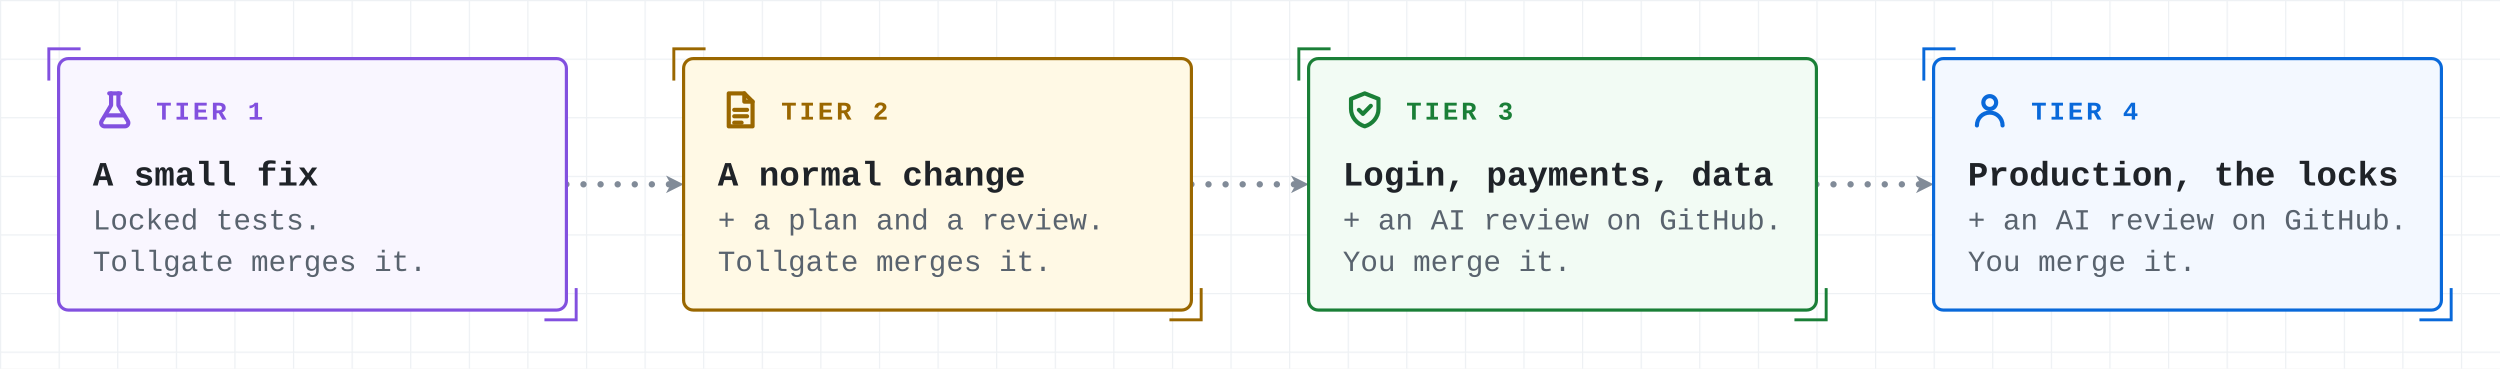
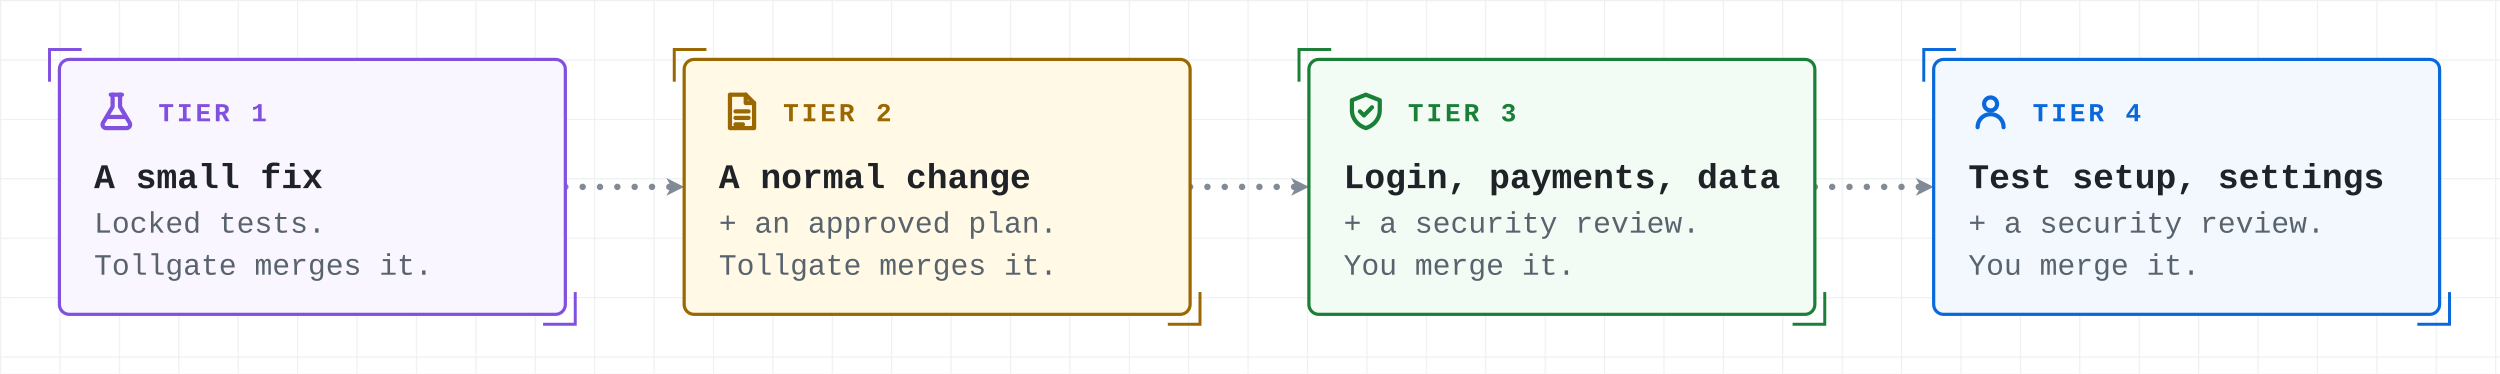
- <svg xmlns="http://www.w3.org/2000/svg" viewBox="-24 -24 1024 151" width="1024" height="151" role="img" aria-labelledby="title desc" font-family="ui-monospace, SFMono-Regular, 'JetBrains Mono', 'Cascadia Mono', Menlo, Consolas, 'Liberation Mono', monospace">
+ <svg xmlns="http://www.w3.org/2000/svg" viewBox="-24 -24 1010 151" width="1010" height="151" role="img" aria-labelledby="title desc" font-family="ui-monospace, SFMono-Regular, 'JetBrains Mono', 'Cascadia Mono', Menlo, Consolas, 'Liberation Mono', monospace">
  <defs>
    <marker id="arrow-plain" viewBox="0 0 10 10" refX="9" refY="5" markerWidth="9" markerHeight="9" markerUnits="userSpaceOnUse" orient="auto-start-reverse">
      <path d="M1,1 L9,5 L1,9 L3.2,5 z" fill="#818b98" />
    </marker>
    <marker id="arrow-fail" viewBox="0 0 10 10" refX="9" refY="5" markerWidth="9" markerHeight="9" markerUnits="userSpaceOnUse" orient="auto-start-reverse">
      <path d="M1,1 L9,5 L1,9 L3.2,5 z" fill="#cf222e" />
    </marker>
    <marker id="arrow-pass" viewBox="0 0 10 10" refX="9" refY="5" markerWidth="9" markerHeight="9" markerUnits="userSpaceOnUse" orient="auto-start-reverse">
      <path d="M1,1 L9,5 L1,9 L3.2,5 z" fill="#1a7f37" />
    </marker>
    <pattern id="grid" x="-24" y="-24" width="24" height="24" patternUnits="userSpaceOnUse">
      <path d="M24 0H0V24" fill="none" stroke="#eef1f4" stroke-width="1" />
    </pattern>
  </defs>
  <style>.main{stroke-width:2.6;stroke-dasharray:0 7;animation:flow 0.8s linear infinite}.side{stroke-width:1.6;stroke-dasharray:6 5;animation:side 1.6s linear infinite}@keyframes flow{to{stroke-dashoffset:-7}}@keyframes side{to{stroke-dashoffset:-11}}@media (prefers-reduced-motion:reduce){.main,.side{animation:none}.ticket{display:none}}</style>
-   <rect x="-24" y="-24" width="1024" height="151" fill="#ffffff" />
-   <rect x="-24" y="-24" width="1024" height="151" fill="url(#grid)" />
-   <path class="main" d="M208.0,51.5 L256.0,51.5" fill="none" stroke="#818b98" stroke-linecap="round" stroke-linejoin="round" marker-end="url(#arrow-plain)" />
-   <path class="main" d="M464.0,51.5 L512.0,51.5" fill="none" stroke="#818b98" stroke-linecap="round" stroke-linejoin="round" marker-end="url(#arrow-plain)" />
-   <path class="main" d="M720.0,51.5 L768.0,51.5" fill="none" stroke="#818b98" stroke-linecap="round" stroke-linejoin="round" marker-end="url(#arrow-plain)" />
-   <rect x="0.0" y="0.0" width="208.0" height="103.0" rx="4" fill="#f9f6ff" stroke="#8250df" stroke-width="1.3" stroke-linejoin="round" />
+   <rect x="-24" y="-24" width="1010" height="151" fill="#ffffff" />
+   <rect x="-24" y="-24" width="1010" height="151" fill="url(#grid)" />
+   <path class="main" d="M204.4,51.5 L252.4,51.5" fill="none" stroke="#818b98" stroke-linecap="round" stroke-linejoin="round" marker-end="url(#arrow-plain)" />
+   <path class="main" d="M456.8,51.5 L504.8,51.5" fill="none" stroke="#818b98" stroke-linecap="round" stroke-linejoin="round" marker-end="url(#arrow-plain)" />
+   <path class="main" d="M709.2,51.5 L757.2,51.5" fill="none" stroke="#818b98" stroke-linecap="round" stroke-linejoin="round" marker-end="url(#arrow-plain)" />
+   <rect x="0.0" y="0.0" width="204.4" height="103.0" rx="4" fill="#f9f6ff" stroke="#8250df" stroke-width="1.3" stroke-linejoin="round" />
  <path d="M9.0,-4.0 H-4.0 V9.0" fill="none" stroke="#8250df" stroke-width="1.2" />
-   <path d="M199.0,107.0 H212.0 V94.0" fill="none" stroke="#8250df" stroke-width="1.2" />
+   <path d="M195.4,107.0 H208.4 V94.0" fill="none" stroke="#8250df" stroke-width="1.2" />
  <g transform="translate(14.0,12.0) scale(0.75)" fill="none" stroke="#8250df" stroke-width="2.27" stroke-linecap="round" stroke-linejoin="round">
    <path d="M9 3h6" />
    <path d="M10 3v6.5l-5.2 8.7A1.9 1.9 0 0 0 6.4 21h11.2a1.9 1.9 0 0 0 1.6-2.8L14 9.5V3" />
    <path d="M7.4 15h9.2" />
  </g>
  <text x="40.0" y="25.0" font-size="10.5" font-weight="700" letter-spacing="1.2" fill="#8250df">TIER 1</text>
  <text x="14.0" y="52.0" font-size="14" font-weight="700" fill="#1f2328">A small fix</text>
  <text x="14.0" y="70.0" font-size="12" fill="#59636e">Locked tests.</text>
  <text x="14.0" y="87.0" font-size="12" fill="#59636e">Tollgate merges it.</text>
-   <rect x="256.0" y="0.0" width="208.0" height="103.0" rx="4" fill="#fff9e5" stroke="#9a6700" stroke-width="1.3" stroke-linejoin="round" />
-   <path d="M265.0,-4.0 H252.0 V9.0" fill="none" stroke="#9a6700" stroke-width="1.2" />
-   <path d="M455.0,107.0 H468.0 V94.0" fill="none" stroke="#9a6700" stroke-width="1.2" />
-   <g transform="translate(270.0,12.0) scale(0.75)" fill="none" stroke="#9a6700" stroke-width="2.27" stroke-linecap="round" stroke-linejoin="round">
+   <rect x="252.4" y="0.0" width="204.4" height="103.0" rx="4" fill="#fff9e5" stroke="#9a6700" stroke-width="1.3" stroke-linejoin="round" />
+   <path d="M261.4,-4.0 H248.4 V9.0" fill="none" stroke="#9a6700" stroke-width="1.2" />
+   <path d="M447.8,107.0 H460.8 V94.0" fill="none" stroke="#9a6700" stroke-width="1.2" />
+   <g transform="translate(266.4,12.0) scale(0.75)" fill="none" stroke="#9a6700" stroke-width="2.27" stroke-linecap="round" stroke-linejoin="round">
    <path d="M6 3h8.5L19 7.5V21H6z" />
    <path d="M14.5 3v4.5H19" />
    <path d="M9 12h7M9 15.5h7M9 19h4" />
  </g>
-   <text x="296.0" y="25.0" font-size="10.5" font-weight="700" letter-spacing="1.2" fill="#9a6700">TIER 2</text>
-   <text x="270.0" y="52.0" font-size="14" font-weight="700" fill="#1f2328">A normal change</text>
-   <text x="270.0" y="70.0" font-size="12" fill="#59636e">+ a plan and a review.</text>
-   <text x="270.0" y="87.0" font-size="12" fill="#59636e">Tollgate merges it.</text>
-   <rect x="512.0" y="0.0" width="208.0" height="103.0" rx="4" fill="#f2fbf4" stroke="#1a7f37" stroke-width="1.3" stroke-linejoin="round" />
-   <path d="M521.0,-4.0 H508.0 V9.0" fill="none" stroke="#1a7f37" stroke-width="1.2" />
-   <path d="M711.0,107.0 H724.0 V94.0" fill="none" stroke="#1a7f37" stroke-width="1.2" />
-   <g transform="translate(526.0,12.0) scale(0.75)" fill="none" stroke="#1a7f37" stroke-width="2.27" stroke-linecap="round" stroke-linejoin="round">
+   <text x="292.4" y="25.0" font-size="10.5" font-weight="700" letter-spacing="1.2" fill="#9a6700">TIER 2</text>
+   <text x="266.4" y="52.0" font-size="14" font-weight="700" fill="#1f2328">A normal change</text>
+   <text x="266.4" y="70.0" font-size="12" fill="#59636e">+ an approved plan.</text>
+   <text x="266.4" y="87.0" font-size="12" fill="#59636e">Tollgate merges it.</text>
+   <rect x="504.8" y="0.0" width="204.4" height="103.0" rx="4" fill="#f2fbf4" stroke="#1a7f37" stroke-width="1.3" stroke-linejoin="round" />
+   <path d="M513.8,-4.0 H500.8 V9.0" fill="none" stroke="#1a7f37" stroke-width="1.2" />
+   <path d="M700.2,107.0 H713.2 V94.0" fill="none" stroke="#1a7f37" stroke-width="1.2" />
+   <g transform="translate(518.8,12.0) scale(0.75)" fill="none" stroke="#1a7f37" stroke-width="2.27" stroke-linecap="round" stroke-linejoin="round">
    <path d="M12 3l7.5 3v5.5c0 4.4-3.2 8.2-7.5 9.5c-4.3-1.3-7.5-5.1-7.5-9.5V6z" />
    <path d="M8.8 12l2.2 2.2l4.3-4.4" />
  </g>
-   <text x="552.0" y="25.0" font-size="10.5" font-weight="700" letter-spacing="1.2" fill="#1a7f37">TIER 3</text>
-   <text x="526.0" y="52.0" font-size="14" font-weight="700" fill="#1f2328">Login, payments, data</text>
-   <text x="526.0" y="70.0" font-size="12" fill="#59636e">+ an AI review on GitHub.</text>
-   <text x="526.0" y="87.0" font-size="12" fill="#59636e">You merge it.</text>
-   <rect x="768.0" y="0.0" width="208.0" height="103.0" rx="4" fill="#f3f8ff" stroke="#0969da" stroke-width="1.3" stroke-linejoin="round" />
-   <path d="M777.0,-4.0 H764.0 V9.0" fill="none" stroke="#0969da" stroke-width="1.2" />
-   <path d="M967.0,107.0 H980.0 V94.0" fill="none" stroke="#0969da" stroke-width="1.2" />
-   <g transform="translate(782.0,12.0) scale(0.75)" fill="none" stroke="#0969da" stroke-width="2.27" stroke-linecap="round" stroke-linejoin="round">
+   <text x="544.8" y="25.0" font-size="10.5" font-weight="700" letter-spacing="1.2" fill="#1a7f37">TIER 3</text>
+   <text x="518.8" y="52.0" font-size="14" font-weight="700" fill="#1f2328">Login, payments, data</text>
+   <text x="518.8" y="70.0" font-size="12" fill="#59636e">+ a security review.</text>
+   <text x="518.8" y="87.0" font-size="12" fill="#59636e">You merge it.</text>
+   <rect x="757.2" y="0.0" width="204.4" height="103.0" rx="4" fill="#f3f8ff" stroke="#0969da" stroke-width="1.3" stroke-linejoin="round" />
+   <path d="M766.2,-4.0 H753.2 V9.0" fill="none" stroke="#0969da" stroke-width="1.2" />
+   <path d="M952.6,107.0 H965.6 V94.0" fill="none" stroke="#0969da" stroke-width="1.2" />
+   <g transform="translate(771.2,12.0) scale(0.75)" fill="none" stroke="#0969da" stroke-width="2.27" stroke-linecap="round" stroke-linejoin="round">
    <path d="M12 4.5a3.5 3.5 0 1 0 0 7a3.5 3.5 0 1 0 0-7z" />
    <path d="M5 20.5c0-3.9 3.1-7 7-7s7 3.1 7 7" />
  </g>
-   <text x="808.0" y="25.0" font-size="10.5" font-weight="700" letter-spacing="1.2" fill="#0969da">TIER 4</text>
-   <text x="782.0" y="52.0" font-size="14" font-weight="700" fill="#1f2328">Production, the locks</text>
-   <text x="782.0" y="70.0" font-size="12" fill="#59636e">+ an AI review on GitHub.</text>
-   <text x="782.0" y="87.0" font-size="12" fill="#59636e">You merge it.</text>
+   <text x="797.2" y="25.0" font-size="10.5" font-weight="700" letter-spacing="1.2" fill="#0969da">TIER 4</text>
+   <text x="771.2" y="52.0" font-size="14" font-weight="700" fill="#1f2328">Test setup, settings</text>
+   <text x="771.2" y="70.0" font-size="12" fill="#59636e">+ a security review.</text>
+   <text x="771.2" y="87.0" font-size="12" fill="#59636e">You merge it.</text>
</svg>
